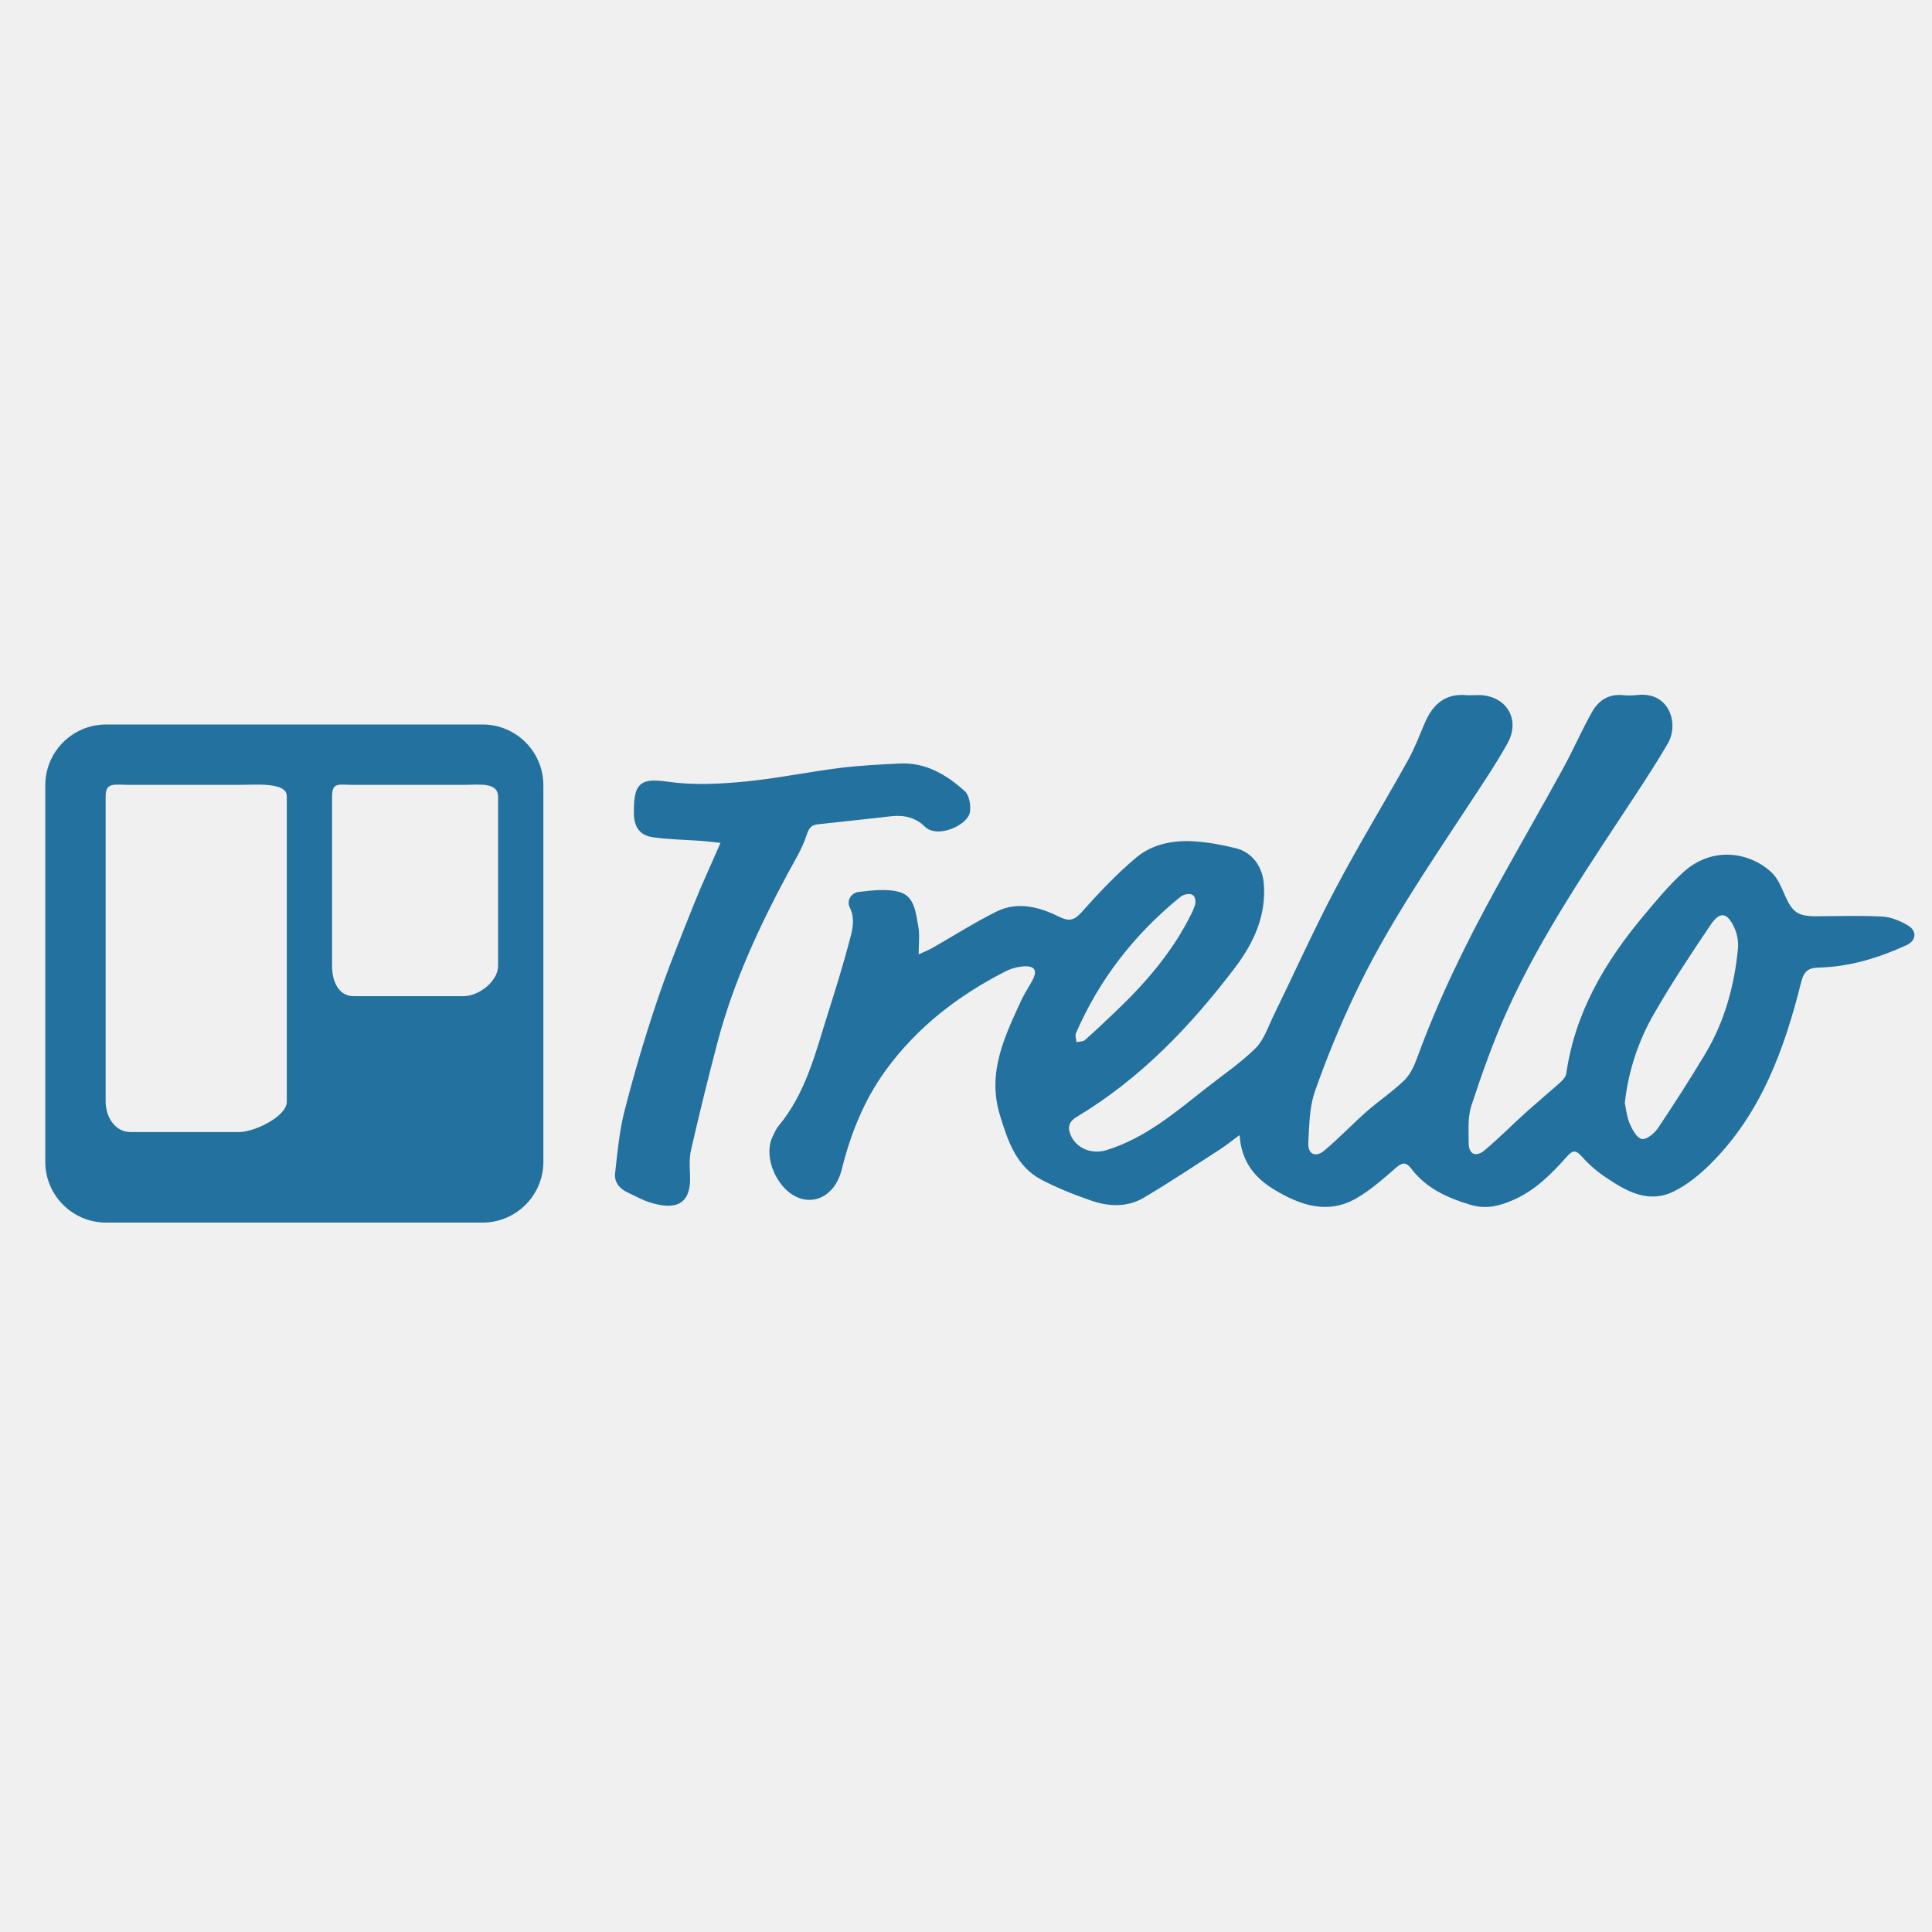
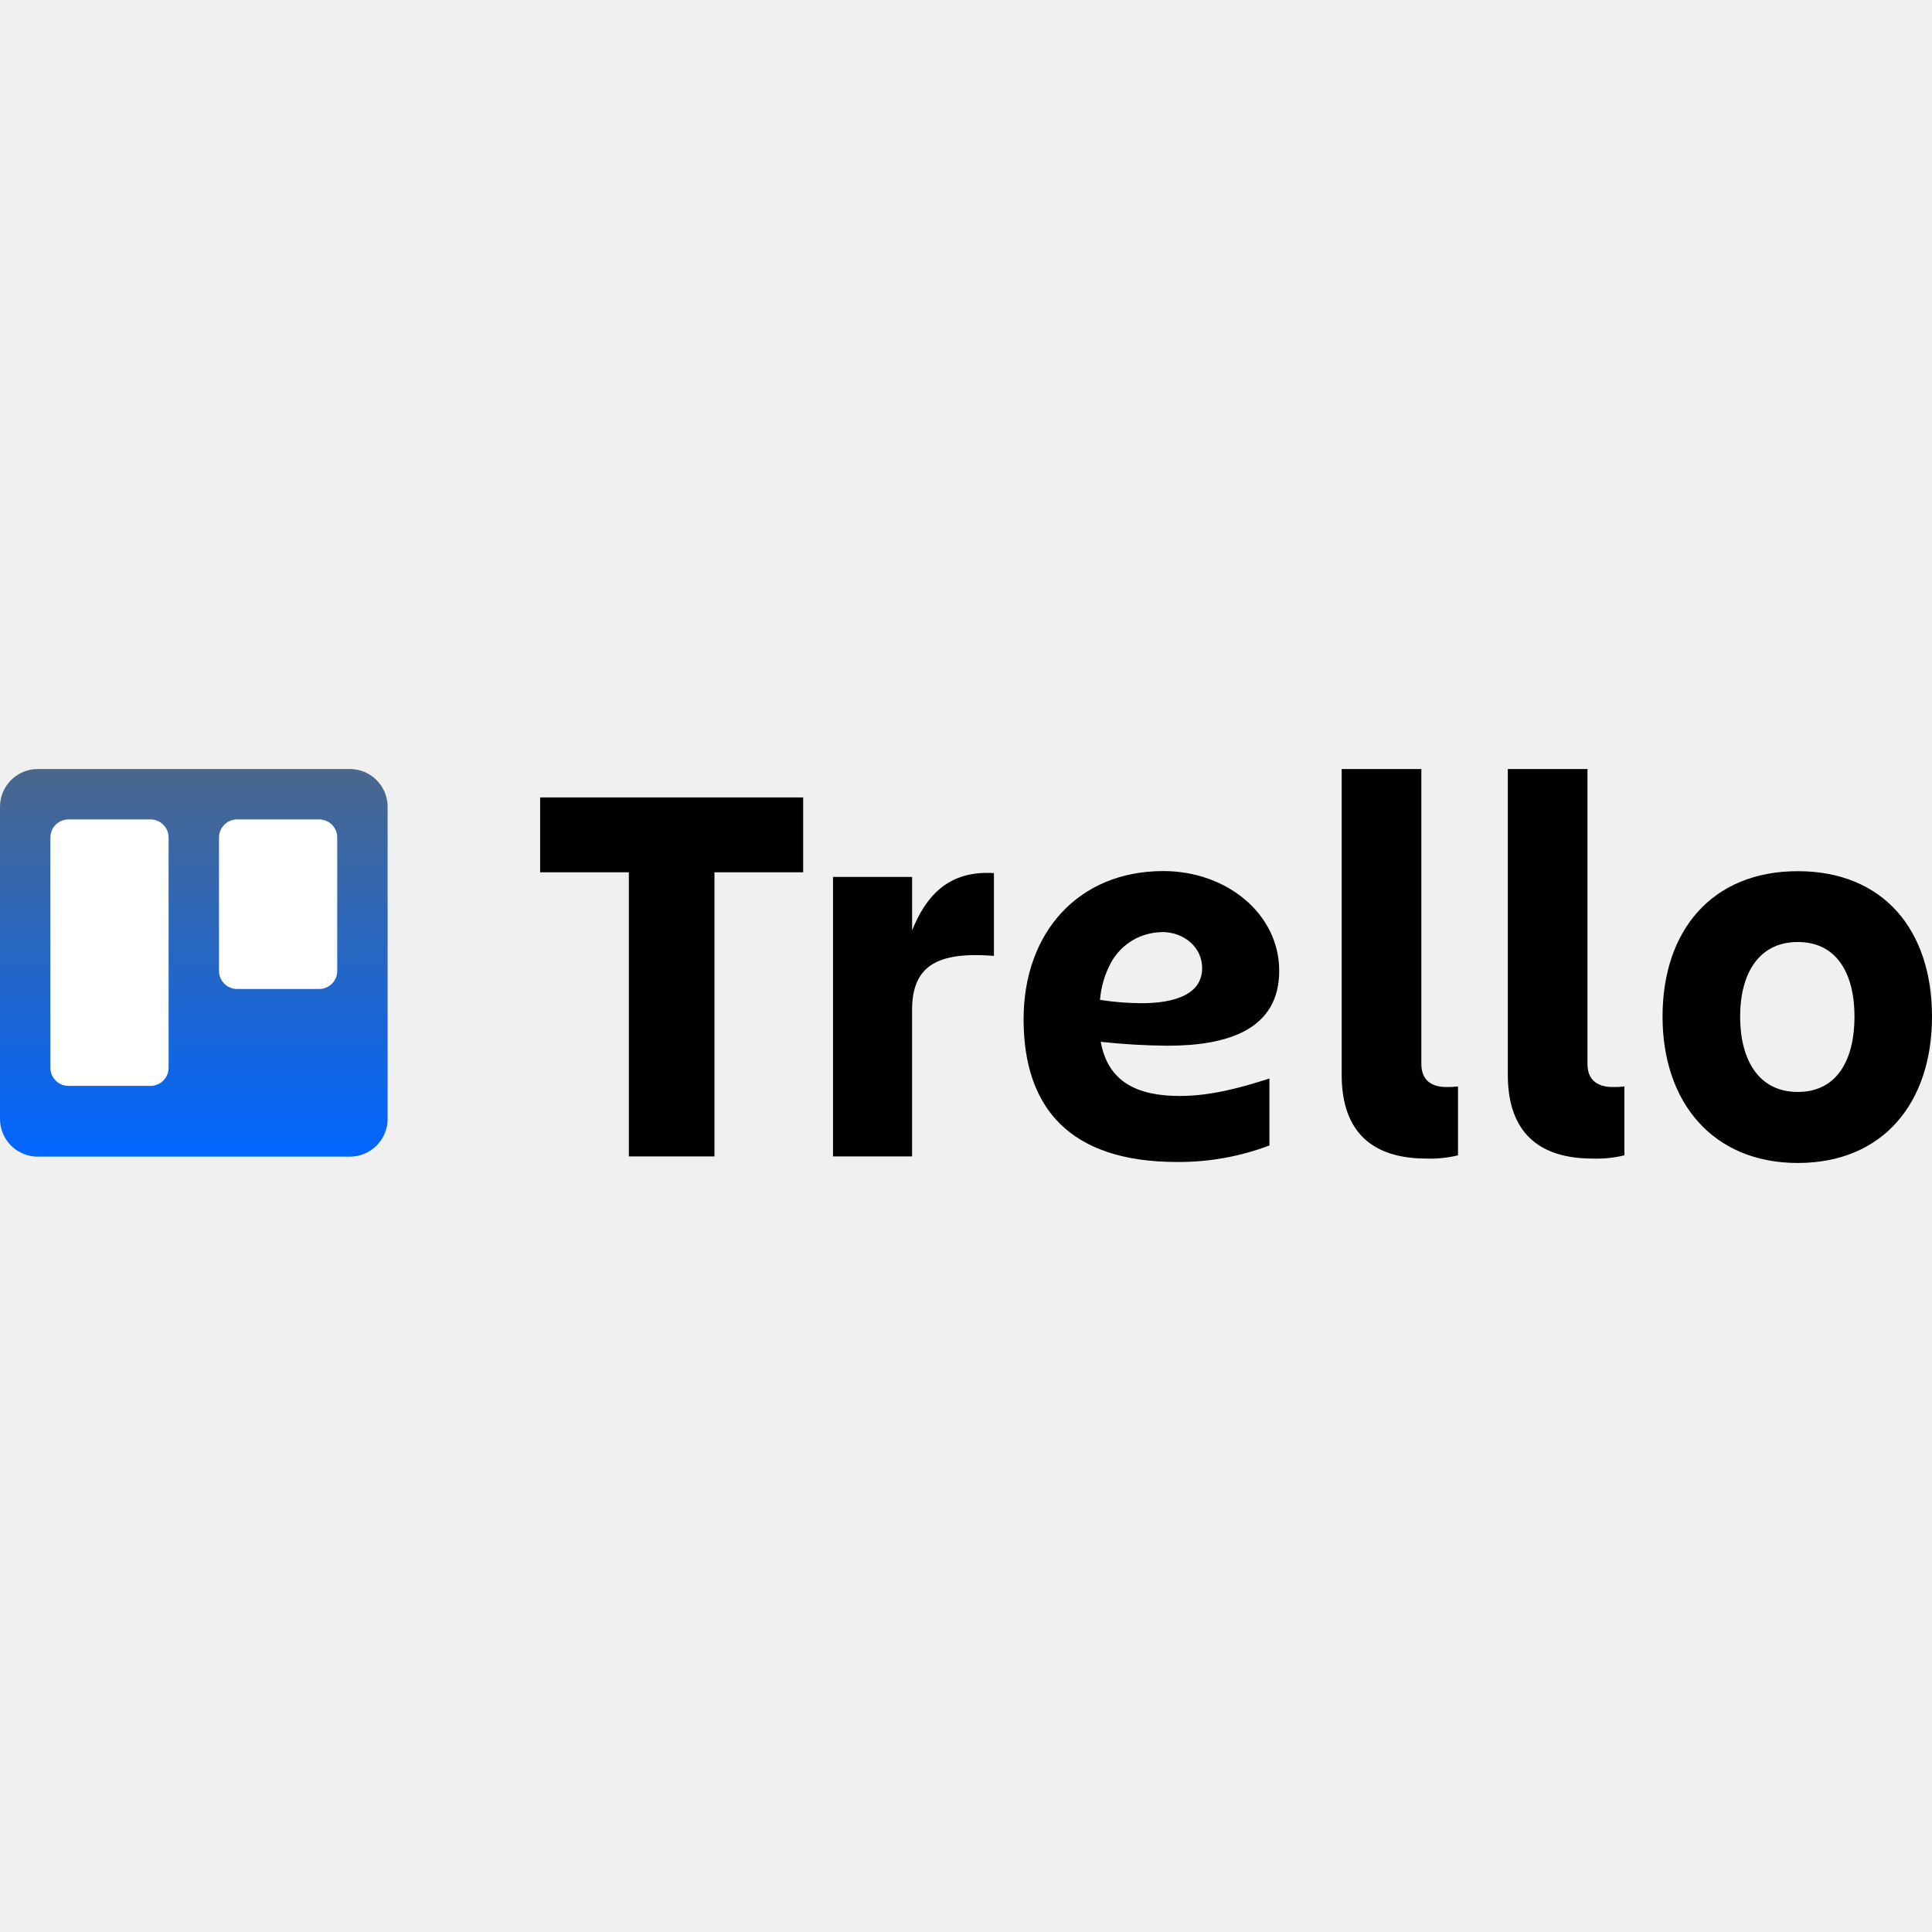
- <svg xmlns="http://www.w3.org/2000/svg" viewBox="0 0 128 128">
-   <path fill-rule="evenodd" clip-rule="evenodd" fill="#23719F" d="M82.128 75.202c-.527.386-.902.691-1.306.95-1.677 1.082-3.337 2.193-5.055 3.206-1.088.642-2.315.587-3.476.183-1.125-.39-2.245-.83-3.296-1.384-1.685-.889-2.219-2.574-2.742-4.259-.877-2.823.31-5.239 1.434-7.674.208-.446.492-.856.724-1.293.331-.625.145-.952-.571-.908a3.12 3.12 0 00-1.193.318c-3.145 1.599-5.882 3.702-7.973 6.578-1.438 1.981-2.322 4.208-2.911 6.575-.358 1.439-1.427 2.205-2.561 1.954-1.596-.354-2.731-2.725-2-4.18.116-.232.219-.479.383-.676 1.819-2.187 2.457-4.892 3.286-7.509.485-1.533.962-3.071 1.377-4.624.202-.757.45-1.529.05-2.343-.246-.505.162-.974.572-1.02.929-.105 1.948-.244 2.802.03.938.302 1.016 1.424 1.174 2.305.094.523.018 1.077.018 1.796.377-.173.647-.274.896-.416 1.419-.808 2.798-1.692 4.258-2.416 1.392-.69 2.816-.316 4.124.329.66.326 1.001.289 1.512-.283 1.135-1.273 2.316-2.527 3.619-3.622 1.081-.907 2.489-1.176 3.897-1.075.923.065 1.85.236 2.747.464 1.048.269 1.711 1.211 1.808 2.274.194 2.162-.669 4.003-1.904 5.629-2.938 3.871-6.267 7.355-10.481 9.884-.582.35-.627.767-.358 1.309.412.824 1.406 1.178 2.318.897 2.576-.792 4.57-2.505 6.628-4.125 1.099-.865 2.272-1.655 3.259-2.633.555-.549.821-1.4 1.18-2.135 1.367-2.796 2.641-5.641 4.093-8.392 1.525-2.894 3.232-5.691 4.824-8.55.439-.79.76-1.647 1.118-2.48.523-1.211 1.342-1.959 2.754-1.832.258.023.521-.005.782-.004 1.836.003 2.837 1.586 1.935 3.204-.808 1.448-1.746 2.823-2.657 4.211-2.662 4.058-5.409 8.069-7.482 12.473a64.288 64.288 0 00-2.628 6.404c-.364 1.053-.363 2.247-.427 3.383-.04.743.481.99 1.07.495.971-.817 1.847-1.744 2.799-2.583.813-.716 1.727-1.319 2.498-2.073.399-.391.659-.971.855-1.511 1.427-3.914 3.256-7.635 5.262-11.277 1.441-2.615 2.935-5.203 4.372-7.822.68-1.24 1.245-2.544 1.937-3.779.43-.767 1.113-1.219 2.066-1.119.31.033.628.026.938-.009 2.12-.243 2.784 1.895 2.021 3.213-.637 1.098-1.329 2.164-2.023 3.226-3.086 4.715-6.307 9.354-8.634 14.511-.915 2.026-1.659 4.138-2.356 6.25-.252.765-.181 1.648-.18 2.478 0 .75.471.974 1.067.473.952-.8 1.828-1.688 2.753-2.524l2.217-1.933c.183-.164.397-.389.428-.61.58-4.051 2.565-7.411 5.137-10.476.832-.993 1.665-2.004 2.62-2.872 1.924-1.746 4.42-1.339 5.867.04.408.389.637.991.875 1.527.496 1.105.856 1.359 2.085 1.355 1.455-.005 2.912-.058 4.362.021.569.031 1.168.284 1.673.575.637.369.579 1.02-.076 1.319-1.85.844-3.775 1.436-5.825 1.485-.682.017-.977.247-1.153.953-1.116 4.477-2.672 8.759-6.054 12.097-.708.699-1.522 1.36-2.408 1.79-1.674.812-3.134-.028-4.496-.948a8.128 8.128 0 01-1.578-1.376c-.396-.455-.617-.411-.977-.006-1.038 1.171-2.136 2.28-3.611 2.908-.89.378-1.756.607-2.778.302-1.534-.46-2.922-1.085-3.915-2.38-.37-.485-.621-.435-1.056-.055-.817.713-1.646 1.445-2.576 1.988-1.901 1.109-3.726.481-5.438-.546-1.296-.773-2.212-1.869-2.319-3.63zm25.52-2.126c.081.363.125.897.324 1.365.172.4.478.962.803 1.021.309.057.832-.37 1.066-.716a118.356 118.356 0 003.092-4.85c1.313-2.169 1.977-4.561 2.212-7.069a2.789 2.789 0 00-.238-1.358c-.478-1.043-.962-1.112-1.594-.171-1.286 1.91-2.56 3.834-3.71 5.83a15.071 15.071 0 00-1.955 5.948zM79.195 59.895c.053-.576-.21-.754-.705-.622-.144.038-.278.141-.396.238-2.979 2.445-5.281 5.408-6.813 8.952-.068.157.023.385.04.58.187-.042.429-.022.555-.134.682-.601 1.338-1.229 1.996-1.854 2.043-1.941 3.866-4.051 5.107-6.611.09-.187.152-.386.216-.549zm-31.459-4.052c-.509-.054-.878-.103-1.249-.13-1.084-.08-2.178-.091-3.251-.246-.868-.126-1.24-.705-1.24-1.611l.007-.468c.045-1.591.627-1.829 2.207-1.601 1.623.234 3.319.165 4.964.012 2.164-.2 4.306-.647 6.464-.92 1.311-.165 2.636-.226 3.955-.294 1.727-.09 3.111.739 4.323 1.828.302.27.415.946.343 1.393-.139.873-2.167 1.779-2.987.96-.595-.593-1.377-.789-2.237-.687-1.624.194-3.254.35-4.88.536-.414.047-.572.263-.719.722-.28.876-.787 1.684-1.229 2.504-1.908 3.55-3.597 7.19-4.639 11.096a227.55 227.55 0 00-1.783 7.242c-.121.522-.097 1.091-.069 1.634.109 2.07-1.022 2.381-2.707 1.834-.491-.158-.949-.423-1.421-.64-.545-.254-.905-.688-.837-1.279.16-1.386.281-2.792.627-4.135a101.72 101.72 0 012.114-7.157c.733-2.188 1.606-4.331 2.461-6.478.524-1.319 1.127-2.608 1.783-4.115z" />
-   <path fill="#23719F" d="M36 52.028A4.029 4.029 0 0031.971 48H7.029A4.029 4.029 0 003 52.028v24.943A4.03 4.03 0 007.029 81H31.97A4.03 4.03 0 0036 76.972V52.028zM19 73.003C19 73.952 16.886 75 15.844 75H8.636C7.595 75 7 73.952 7 73.003V52.745c0-.949.595-.745 1.636-.745h7.208c1.042 0 3.156-.204 3.156.745v20.258zm14-17.486V64c0 1.011-1.282 2-2.295 2h-7.27C22.422 66 22 65.011 22 63.999V52.797c0-1.012.422-.797 1.436-.797h7.27c1.012 0 2.294-.215 2.294.797v2.72z" />
+ <svg xmlns="http://www.w3.org/2000/svg" width="1em" height="1em" viewBox="0 0 128 128">
+   <defs>
+     <linearGradient id="deviconTrelloWordmark0" x1="128" x2="128" y1="0" y2="256" gradientTransform="translate(0 50.95)scale(.10032)" gradientUnits="userSpaceOnUse">
+       <stop offset="0" stop-color="#4a678c" />
+       <stop offset="1" stop-color="#0066ff" />
+     </linearGradient>
+   </defs>
+   <path fill="black" d="M88.89 50.95v20.27c0 3.892 2.162 5.537 5.597 5.537a7.7 7.7 0 0 0 2.109-.213v-4.562a6 6 0 0 1-.782.036c-.905 0-1.645-.4-1.645-1.522V50.95Zm11.007 0v20.27c0 3.892 2.164 5.537 5.6 5.537a7.7 7.7 0 0 0 2.122-.213v-4.562a6 6 0 0 1-.778.036c-.921 0-1.667-.4-1.667-1.522V50.95Zm-64.111 1.88v4.961h5.877v18.823h5.671V57.791h5.878v-4.96zm41.289 4.88c-5.645 0-9.26 4.092-9.26 9.811c0 5.937 3.117 9.463 10.165 9.463a16.9 16.9 0 0 0 6.122-1.094v-4.435c-1.81.58-3.847 1.156-5.937 1.156c-2.806 0-4.76-.922-5.237-3.588a44 44 0 0 0 4.42.259c4.015 0 7.403-1.076 7.403-4.964c0-3.773-3.484-6.608-7.676-6.608m42.035.008c-5.67 0-8.962 3.913-8.962 9.632c0 5.682 3.33 9.7 8.962 9.7s8.89-3.969 8.89-9.7s-3.22-9.632-8.89-9.632m-53.775.113c-2.514.023-3.973 1.475-4.906 3.816V58.1h-5.241v18.514h5.24v-9.702c0-2.966 1.72-3.871 5.423-3.583v-5.484a7 7 0 0 0-.516-.014m11.632 3.918c1.485 0 2.678 1.01 2.678 2.388c0 1.773-1.871 2.328-4.027 2.328a18.4 18.4 0 0 1-2.74-.22a6.2 6.2 0 0 1 .729-2.467a3.88 3.88 0 0 1 3.36-2.02zm42.143.662c2.625 0 3.755 2.154 3.755 4.939s-1.101 4.994-3.755 4.994s-3.822-2.209-3.822-4.994c0-2.79 1.197-4.939 3.822-4.939" />
+   <path fill="url(#deviconTrelloWordmark0)" d="M2.508 50.95h20.665a2.5 2.5 0 0 1 2.508 2.508v20.665a2.5 2.5 0 0 1-2.508 2.508H2.508A2.5 2.5 0 0 1 0 74.123V53.458a2.5 2.5 0 0 1 2.508-2.508" />
+   <path fill="#fff" d="M15.714 54.288h5.425c.667 0 1.204.538 1.204 1.204v8.828a1.2 1.2 0 0 1-1.204 1.204h-5.425a1.2 1.2 0 0 1-1.204-1.204v-8.828a1.2 1.2 0 0 1 1.204-1.203zm-11.172 0h5.425c.667 0 1.204.538 1.204 1.204V70.74a1.2 1.2 0 0 1-1.204 1.204H4.542a1.2 1.2 0 0 1-1.204-1.204V55.492c0-.667.537-1.204 1.204-1.204" />
</svg>
